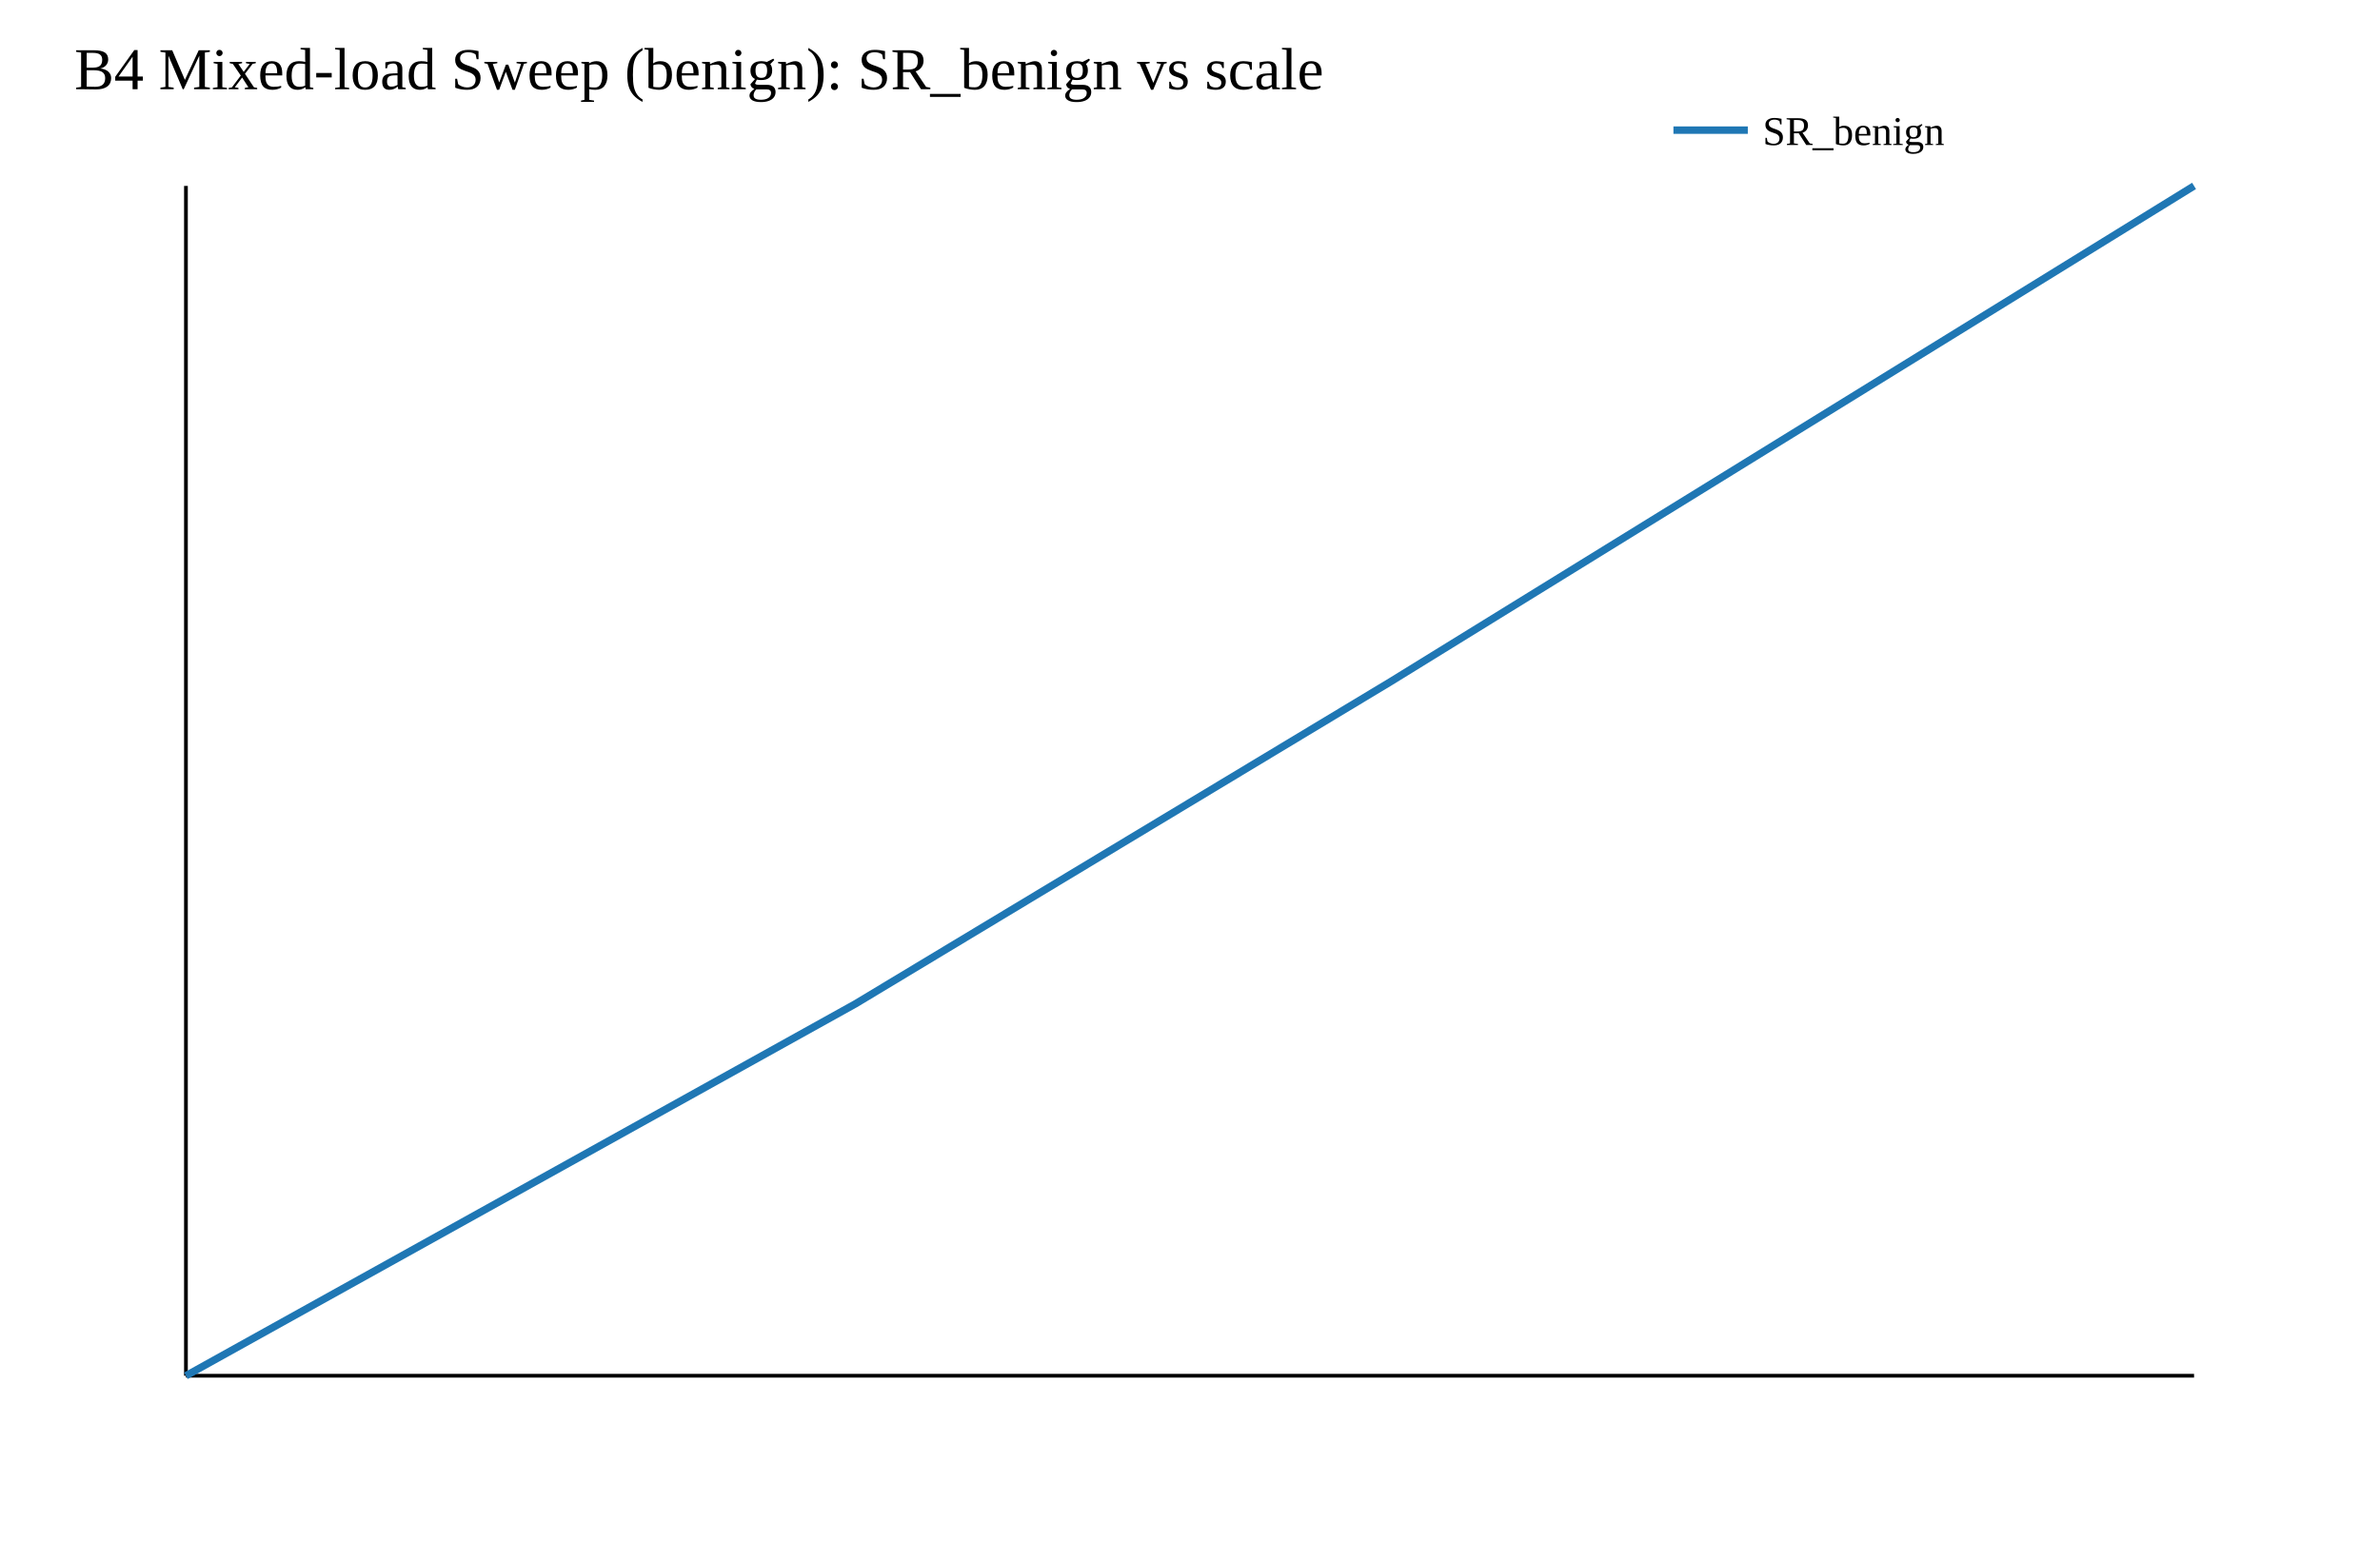
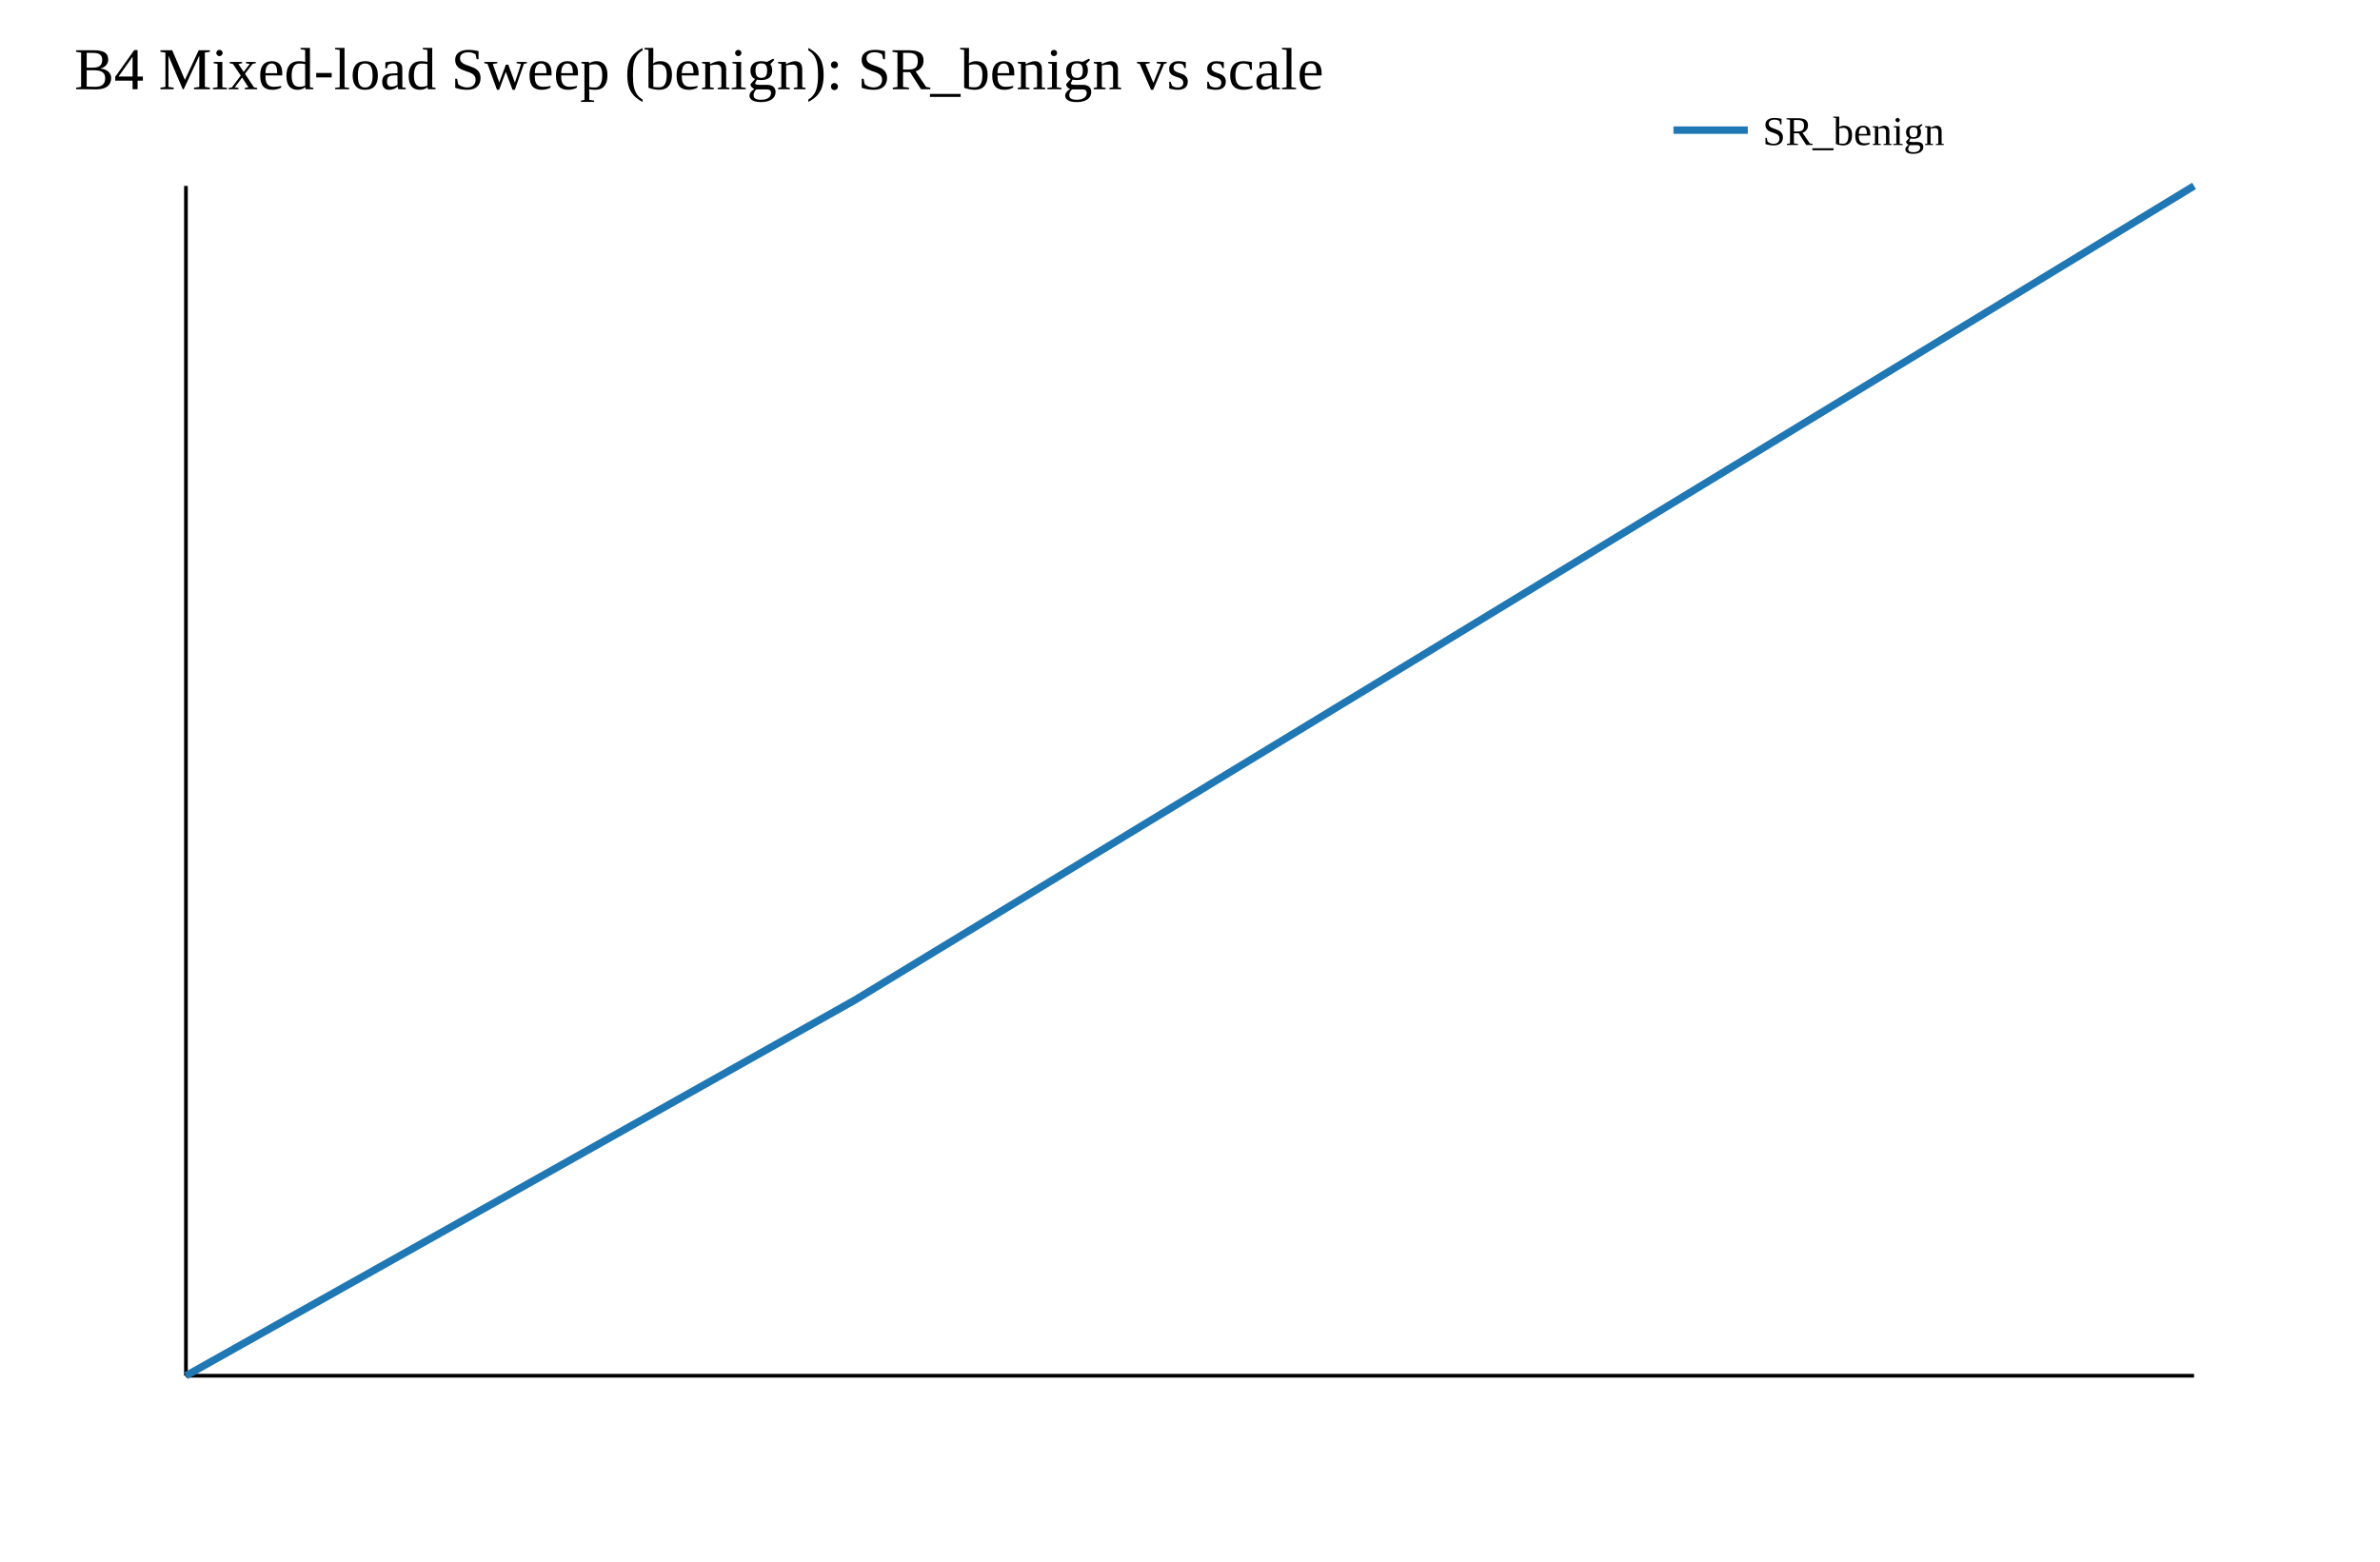
<svg xmlns="http://www.w3.org/2000/svg" width="640" height="420">
  <text x="20" y="24" font-size="16">B4 Mixed-load Sweep (benign): SR_benign vs scale</text>
  <line x1="50" y1="370" x2="590" y2="370" stroke="black" />
  <line x1="50" y1="370" x2="50" y2="50" stroke="black" />
-   <polyline fill="none" stroke="#1f77b4" stroke-width="2" points="590.0,50.0 374.0,183.3 230.0,270.0 122.0,330.0 50.0,370.0" />
+   <polyline fill="none" stroke="#1f77b4" stroke-width="2" points="590.0,50.0 374.0,181.4 230.0,268.9 122.0,329.6 50.0,370.0" />
  <line x1="450" y1="35" x2="470" y2="35" stroke="#1f77b4" stroke-width="2" />
  <text x="474" y="39" font-size="11">SR_benign</text>
</svg>
